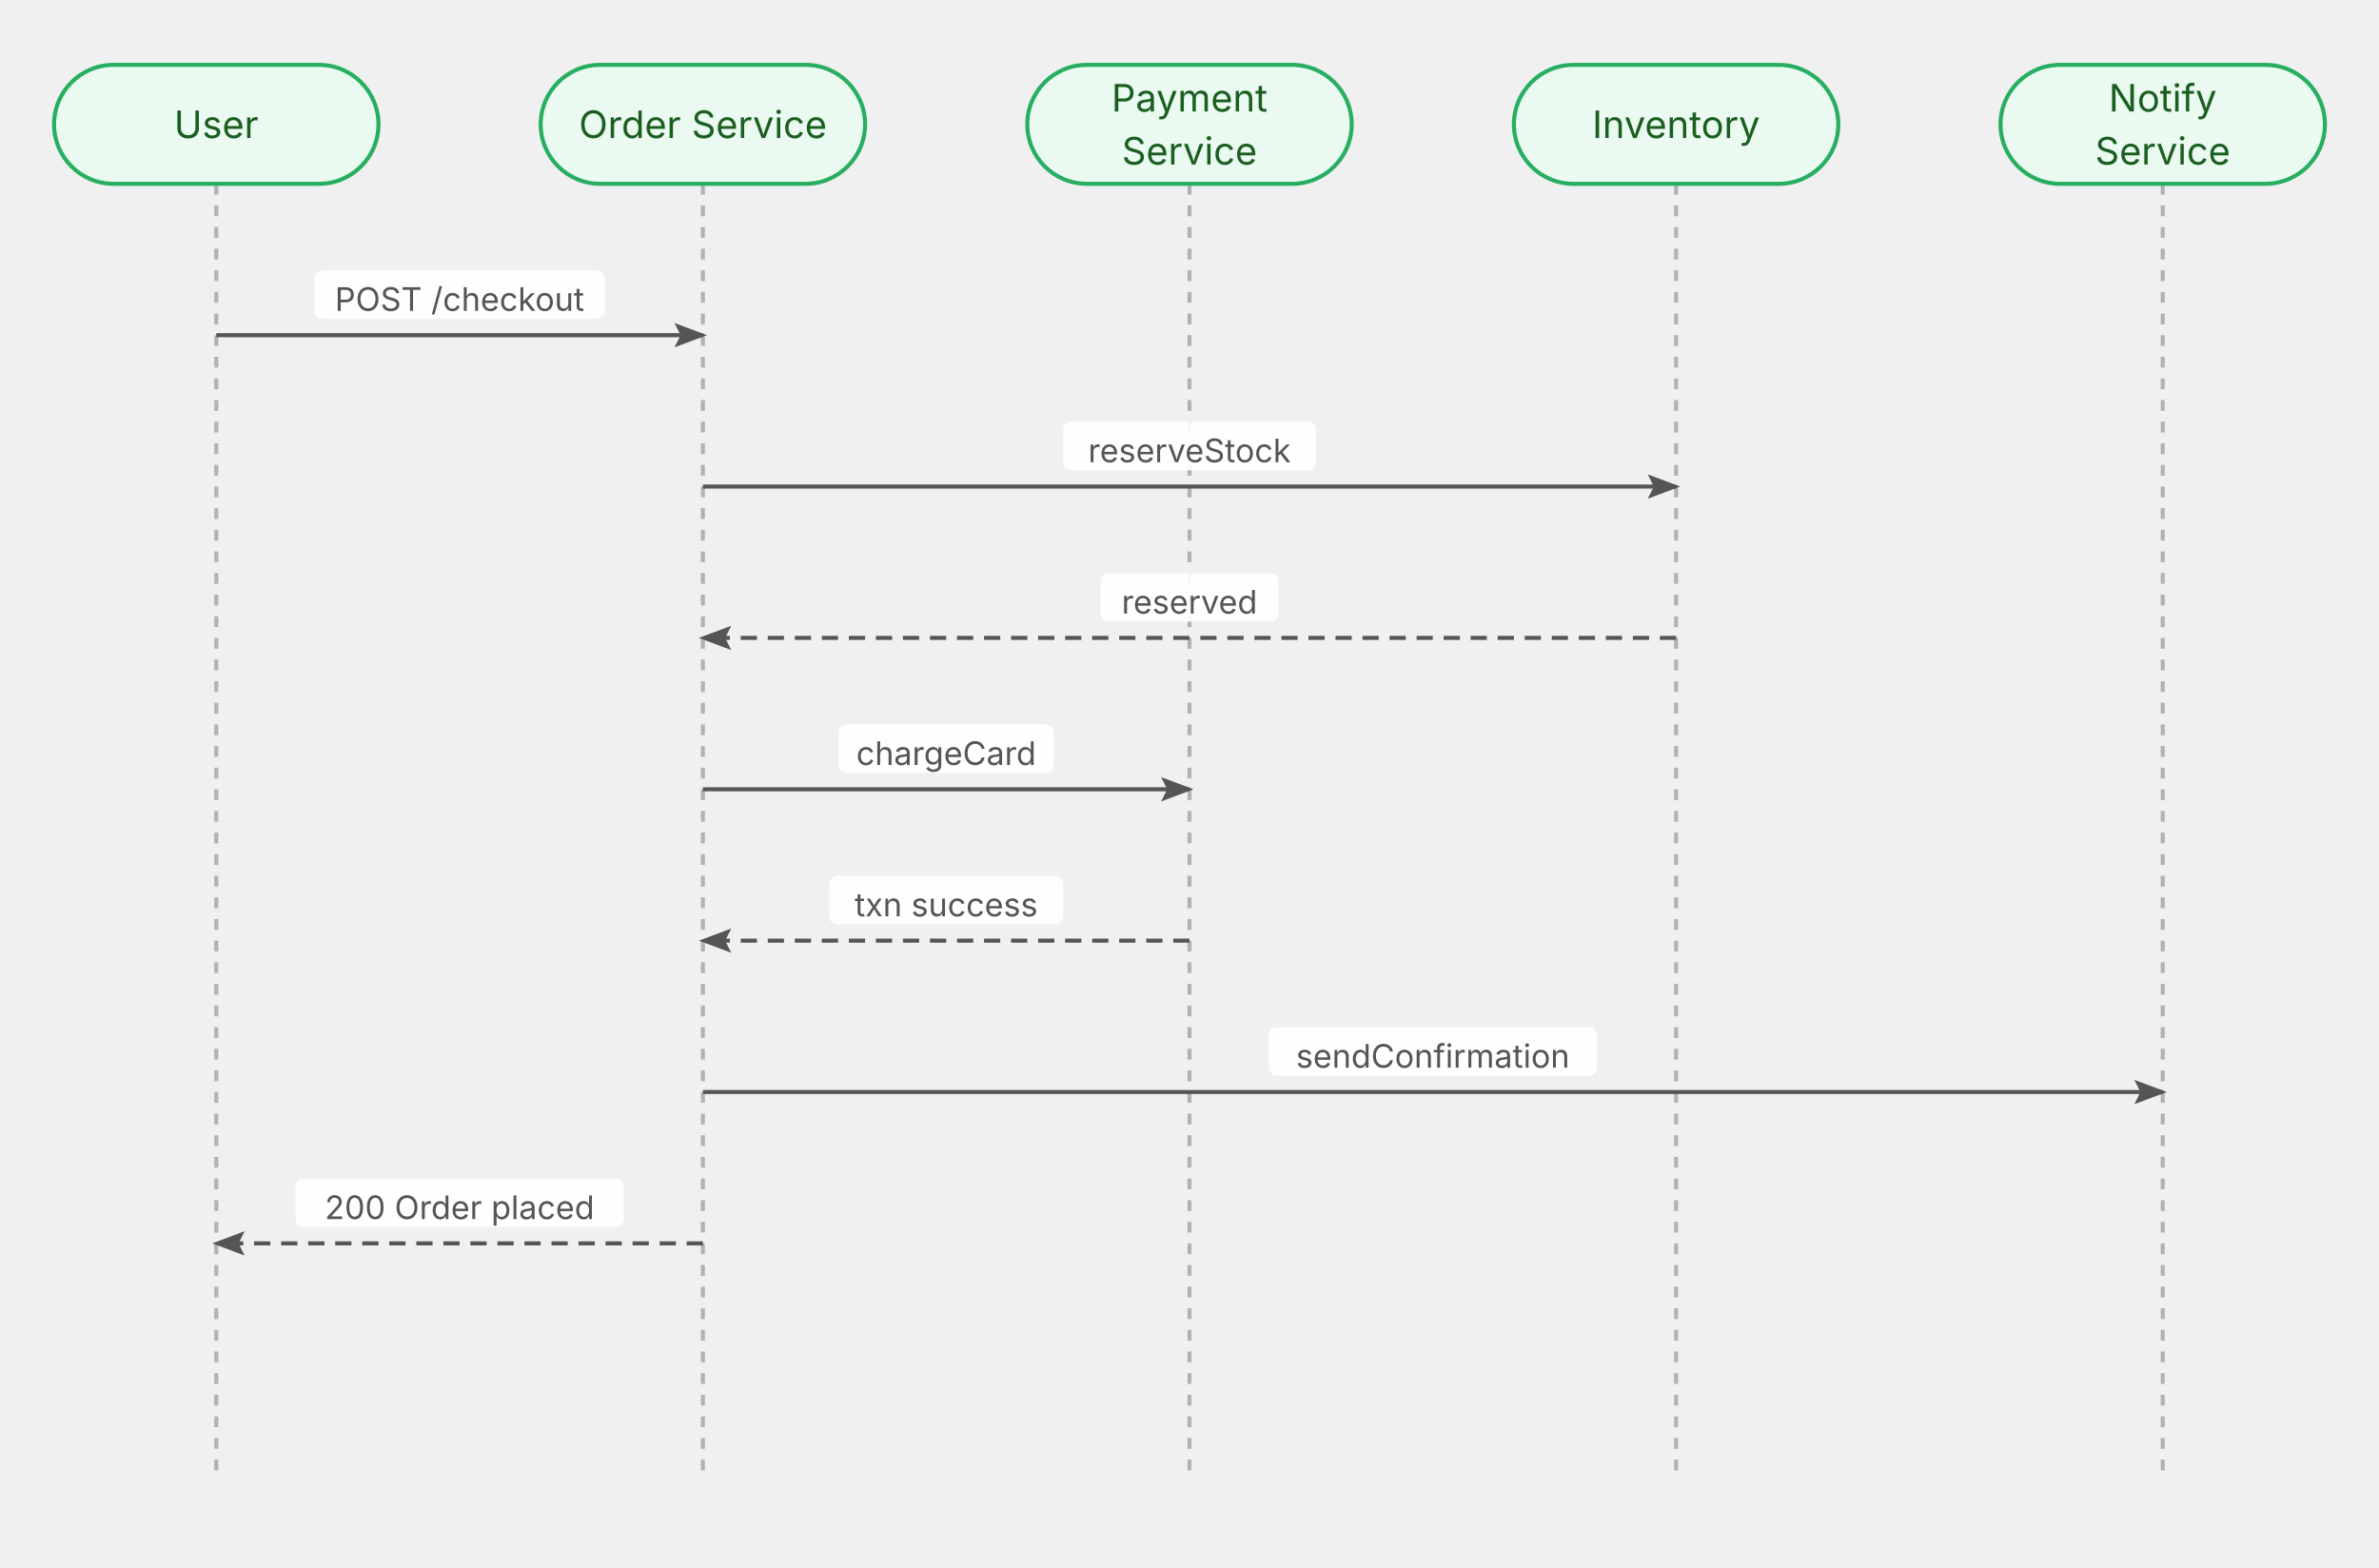
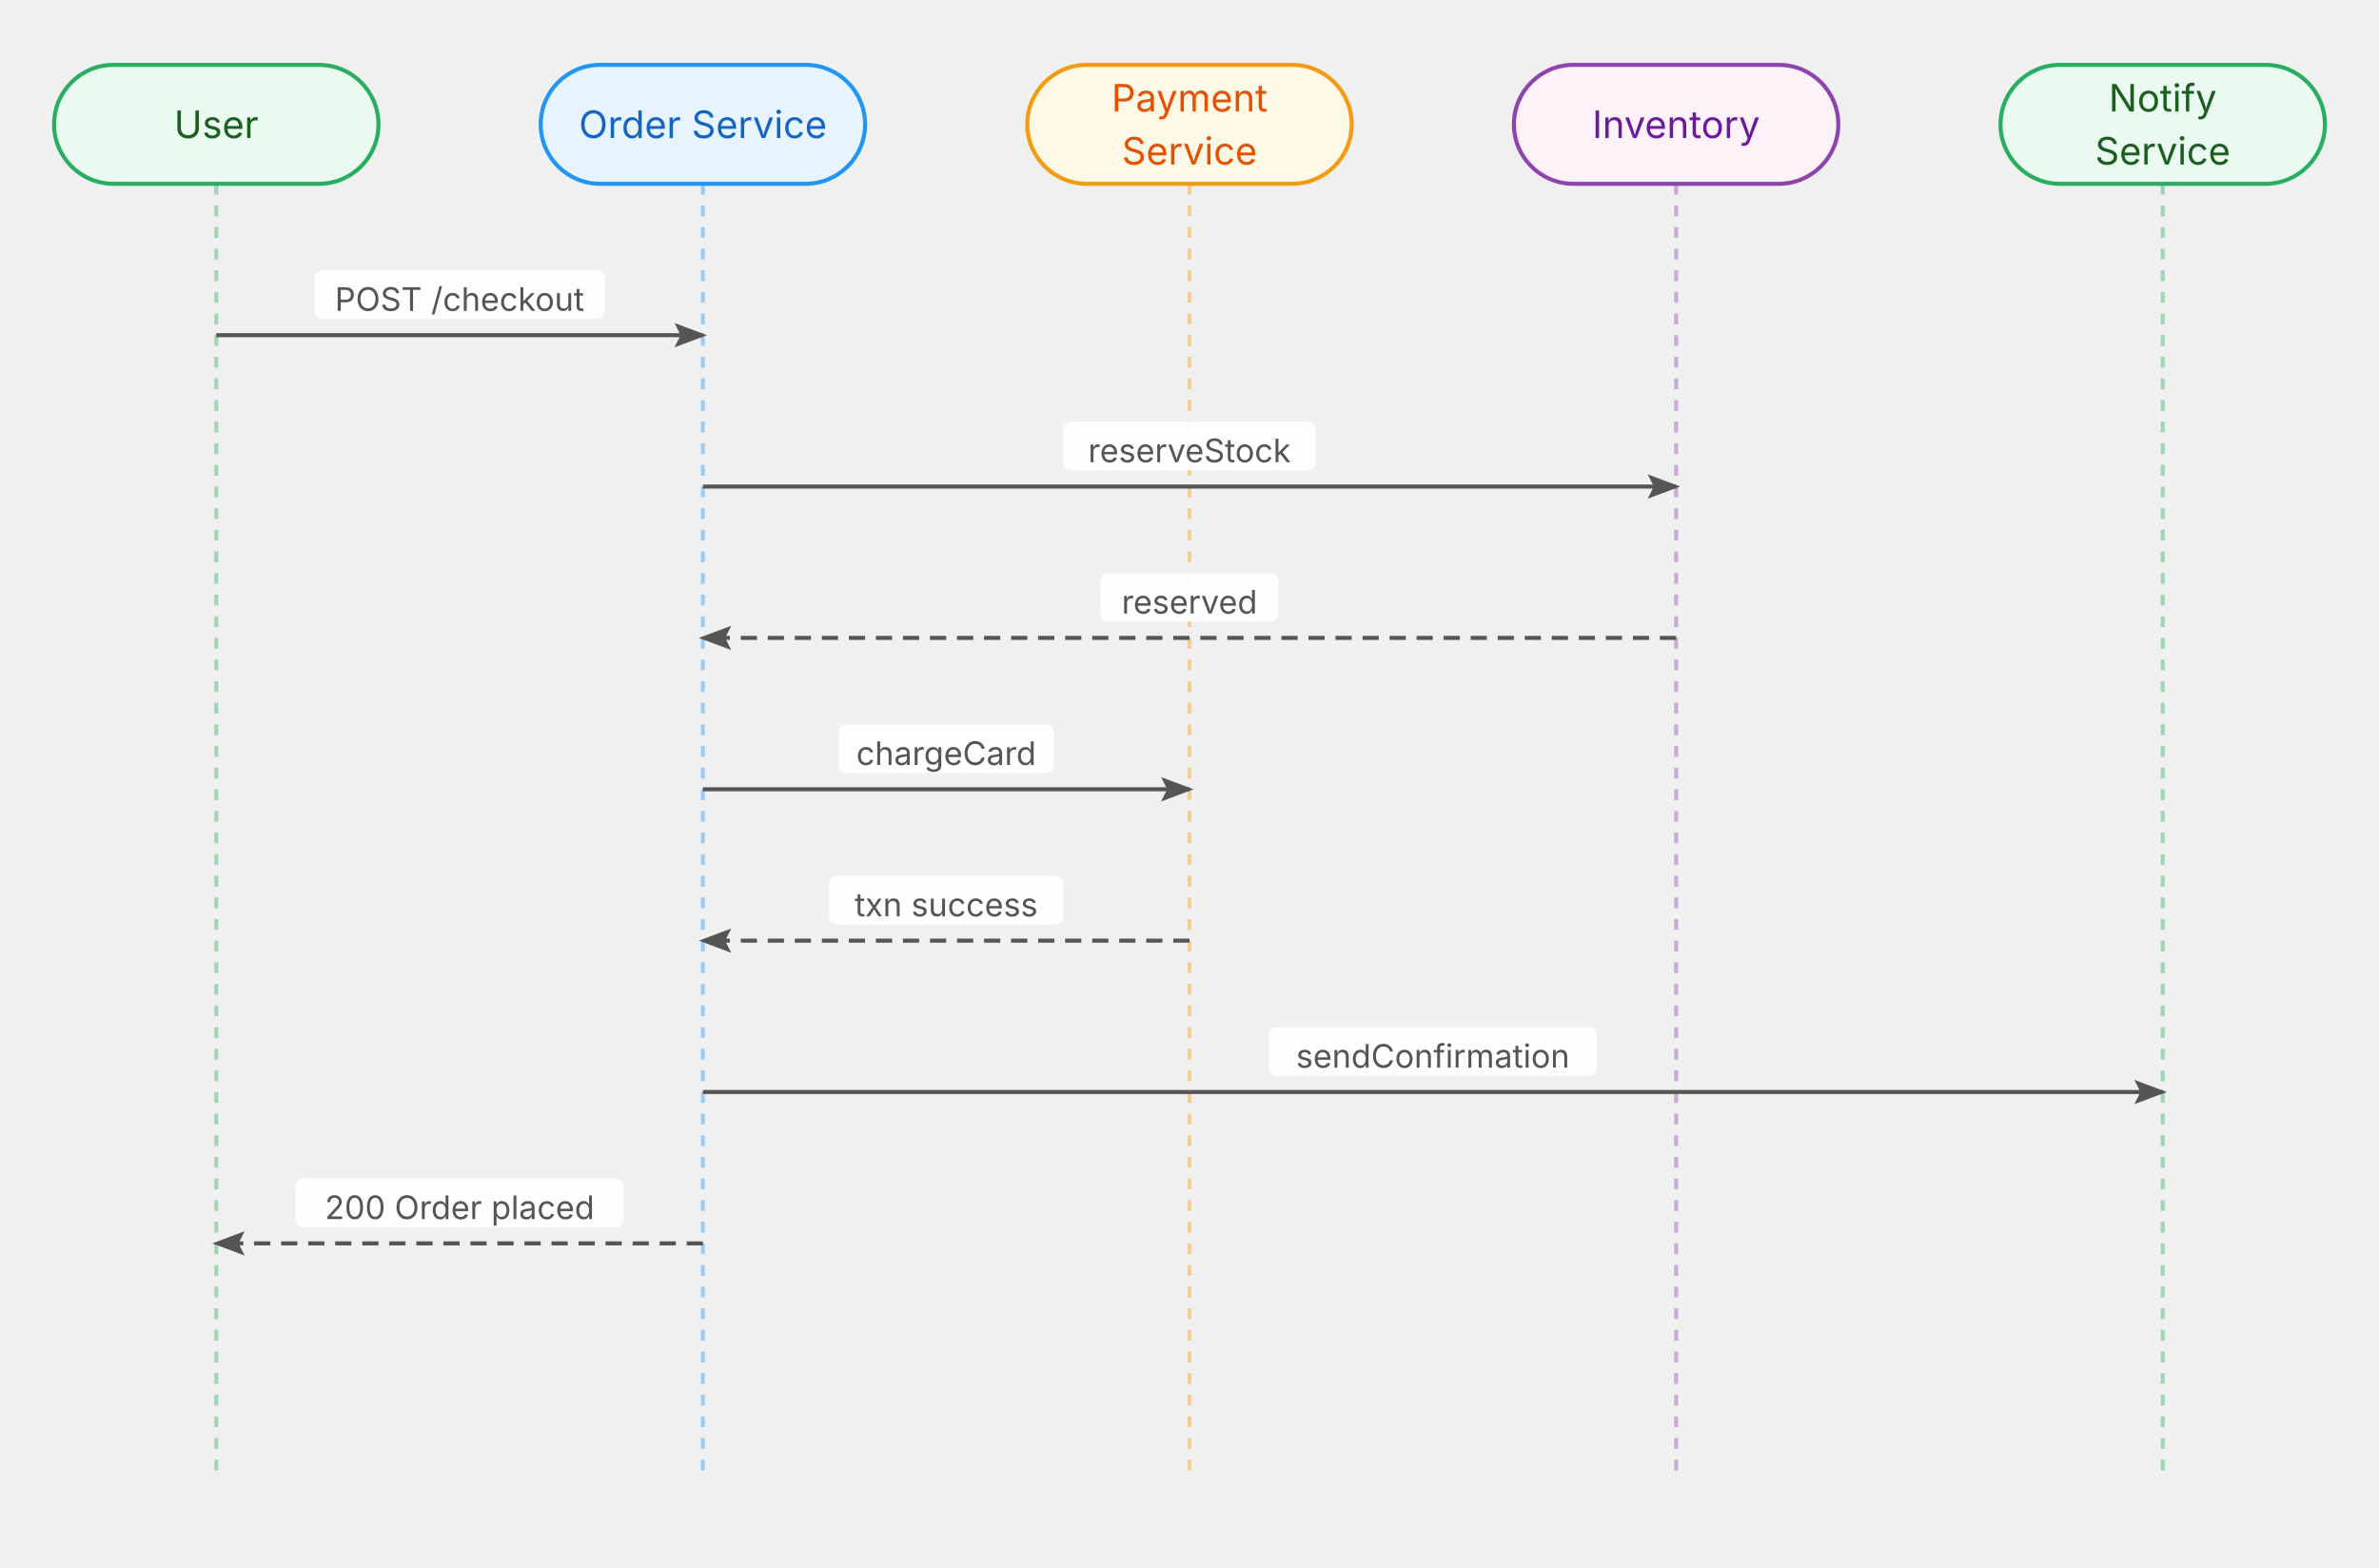
<svg xmlns="http://www.w3.org/2000/svg" width="880" height="580" viewBox="0 0 880 580">
  <defs>
    <marker id="seq-arrow" markerWidth="8" markerHeight="6" refX="7" refY="3" orient="auto" markerUnits="strokeWidth">
      <polygon points="0 0, 8 3, 0 6, 1.5 3" fill="#555555" />
    </marker>
  </defs>
  <g class="sequence-diagram">
-     <line x1="80" y1="68" x2="80" y2="548" stroke="#555555" stroke-width="1.5" stroke-dasharray="4 4" opacity="0.4" />
-     <line x1="260" y1="68" x2="260" y2="548" stroke="#555555" stroke-width="1.5" stroke-dasharray="4 4" opacity="0.4" />
-     <line x1="440" y1="68" x2="440" y2="548" stroke="#555555" stroke-width="1.5" stroke-dasharray="4 4" opacity="0.4" />
-     <line x1="620" y1="68" x2="620" y2="548" stroke="#555555" stroke-width="1.5" stroke-dasharray="4 4" opacity="0.4" />
-     <line x1="800" y1="68" x2="800" y2="548" stroke="#555555" stroke-width="1.5" stroke-dasharray="4 4" opacity="0.4" />
+     <line x1="80" y1="68" x2="80" y2="548" stroke="#27ae60" stroke-width="1.5" stroke-dasharray="4 4" opacity="0.4" />
+     <line x1="260" y1="68" x2="260" y2="548" stroke="#2196f3" stroke-width="1.5" stroke-dasharray="4 4" opacity="0.4" />
+     <line x1="440" y1="68" x2="440" y2="548" stroke="#f39c12" stroke-width="1.5" stroke-dasharray="4 4" opacity="0.4" />
+     <line x1="620" y1="68" x2="620" y2="548" stroke="#8e44ad" stroke-width="1.5" stroke-dasharray="4 4" opacity="0.4" />
+     <line x1="800" y1="68" x2="800" y2="548" stroke="#27ae60" stroke-width="1.5" stroke-dasharray="4 4" opacity="0.4" />
    <rect x="20" y="24" width="120" height="44" rx="22" ry="22" fill="#eafaf1" stroke="#27ae60" stroke-width="1.5" />
    <text x="80" y="46" text-anchor="middle" dominant-baseline="middle" font-family="Inter, system-ui, -apple-system, sans-serif" font-size="14" fill="#1b5e20">User</text>
-     <rect x="200" y="24" width="120" height="44" rx="22" ry="22" fill="#eafaf1" stroke="#27ae60" stroke-width="1.5" />
-     <text x="260" y="46" text-anchor="middle" dominant-baseline="middle" font-family="Inter, system-ui, -apple-system, sans-serif" font-size="14" fill="#1b5e20">Order Service</text>
-     <rect x="380" y="24" width="120" height="44" rx="22" ry="22" fill="#eafaf1" stroke="#27ae60" stroke-width="1.5" />
-     <text x="440" y="36.2" text-anchor="middle" dominant-baseline="middle" font-family="Inter, system-ui, -apple-system, sans-serif" font-size="14" fill="#1b5e20">Payment</text>
-     <text x="440" y="55.8" text-anchor="middle" dominant-baseline="middle" font-family="Inter, system-ui, -apple-system, sans-serif" font-size="14" fill="#1b5e20">Service</text>
-     <rect x="560" y="24" width="120" height="44" rx="22" ry="22" fill="#eafaf1" stroke="#27ae60" stroke-width="1.5" />
-     <text x="620" y="46" text-anchor="middle" dominant-baseline="middle" font-family="Inter, system-ui, -apple-system, sans-serif" font-size="14" fill="#1b5e20">Inventory</text>
+     <rect x="200" y="24" width="120" height="44" rx="22" ry="22" fill="#e8f4fd" stroke="#2196f3" stroke-width="1.5" />
+     <text x="260" y="46" text-anchor="middle" dominant-baseline="middle" font-family="Inter, system-ui, -apple-system, sans-serif" font-size="14" fill="#1565c0">Order Service</text>
+     <rect x="380" y="24" width="120" height="44" rx="22" ry="22" fill="#fef9e7" stroke="#f39c12" stroke-width="1.5" />
+     <text x="440" y="36.2" text-anchor="middle" dominant-baseline="middle" font-family="Inter, system-ui, -apple-system, sans-serif" font-size="14" fill="#e65100">Payment</text>
+     <text x="440" y="55.8" text-anchor="middle" dominant-baseline="middle" font-family="Inter, system-ui, -apple-system, sans-serif" font-size="14" fill="#e65100">Service</text>
+     <rect x="560" y="24" width="120" height="44" rx="22" ry="22" fill="#fdf2f8" stroke="#8e44ad" stroke-width="1.5" />
+     <text x="620" y="46" text-anchor="middle" dominant-baseline="middle" font-family="Inter, system-ui, -apple-system, sans-serif" font-size="14" fill="#6a1b9a">Inventory</text>
    <rect x="740" y="24" width="120" height="44" rx="22" ry="22" fill="#eafaf1" stroke="#27ae60" stroke-width="1.5" />
    <text x="800" y="36.2" text-anchor="middle" dominant-baseline="middle" font-family="Inter, system-ui, -apple-system, sans-serif" font-size="14" fill="#1b5e20">Notify</text>
    <text x="800" y="55.8" text-anchor="middle" dominant-baseline="middle" font-family="Inter, system-ui, -apple-system, sans-serif" font-size="14" fill="#1b5e20">Service</text>
    <line x1="80" y1="124" x2="260" y2="124" stroke="#555555" stroke-width="1.5" fill="none" marker-end="url(#seq-arrow)" />
    <rect x="116.28" y="100" width="107.44" height="18" fill="white" rx="3" opacity="0.9" />
    <text x="170" y="115" text-anchor="middle" dominant-baseline="auto" font-family="Inter, system-ui, -apple-system, sans-serif" font-size="12" fill="#555555">POST /checkout</text>
    <line x1="260" y1="180" x2="620" y2="180" stroke="#555555" stroke-width="1.5" fill="none" marker-end="url(#seq-arrow)" />
    <rect x="393.24" y="156" width="93.52" height="18" fill="white" rx="3" opacity="0.9" />
    <text x="440" y="171" text-anchor="middle" dominant-baseline="auto" font-family="Inter, system-ui, -apple-system, sans-serif" font-size="12" fill="#555555">reserveStock</text>
    <line x1="620" y1="236" x2="260" y2="236" stroke="#555555" stroke-width="1.5" fill="none" marker-end="url(#seq-arrow)" stroke-dasharray="6 4" />
    <rect x="407.16" y="212" width="65.68" height="18" fill="white" rx="3" opacity="0.9" />
    <text x="440" y="227" text-anchor="middle" dominant-baseline="auto" font-family="Inter, system-ui, -apple-system, sans-serif" font-size="12" fill="#555555">reserved</text>
    <line x1="260" y1="292" x2="440" y2="292" stroke="#555555" stroke-width="1.5" fill="none" marker-end="url(#seq-arrow)" />
    <rect x="310.2" y="268" width="79.6" height="18" fill="white" rx="3" opacity="0.9" />
    <text x="350" y="283" text-anchor="middle" dominant-baseline="auto" font-family="Inter, system-ui, -apple-system, sans-serif" font-size="12" fill="#555555">chargeCard</text>
    <line x1="440" y1="348" x2="260" y2="348" stroke="#555555" stroke-width="1.5" fill="none" marker-end="url(#seq-arrow)" stroke-dasharray="6 4" />
    <rect x="306.72" y="324" width="86.56" height="18" fill="white" rx="3" opacity="0.9" />
    <text x="350" y="339" text-anchor="middle" dominant-baseline="auto" font-family="Inter, system-ui, -apple-system, sans-serif" font-size="12" fill="#555555">txn success</text>
    <line x1="260" y1="404" x2="800" y2="404" stroke="#555555" stroke-width="1.5" fill="none" marker-end="url(#seq-arrow)" />
    <rect x="469.32" y="380" width="121.36" height="18" fill="white" rx="3" opacity="0.9" />
    <text x="530" y="395" text-anchor="middle" dominant-baseline="auto" font-family="Inter, system-ui, -apple-system, sans-serif" font-size="12" fill="#555555">sendConfirmation</text>
    <line x1="260" y1="460" x2="80" y2="460" stroke="#555555" stroke-width="1.5" fill="none" marker-end="url(#seq-arrow)" stroke-dasharray="6 4" />
    <rect x="109.32" y="436" width="121.36" height="18" fill="white" rx="3" opacity="0.9" />
    <text x="170" y="451" text-anchor="middle" dominant-baseline="auto" font-family="Inter, system-ui, -apple-system, sans-serif" font-size="12" fill="#555555">200 Order placed</text>
  </g>
</svg>
